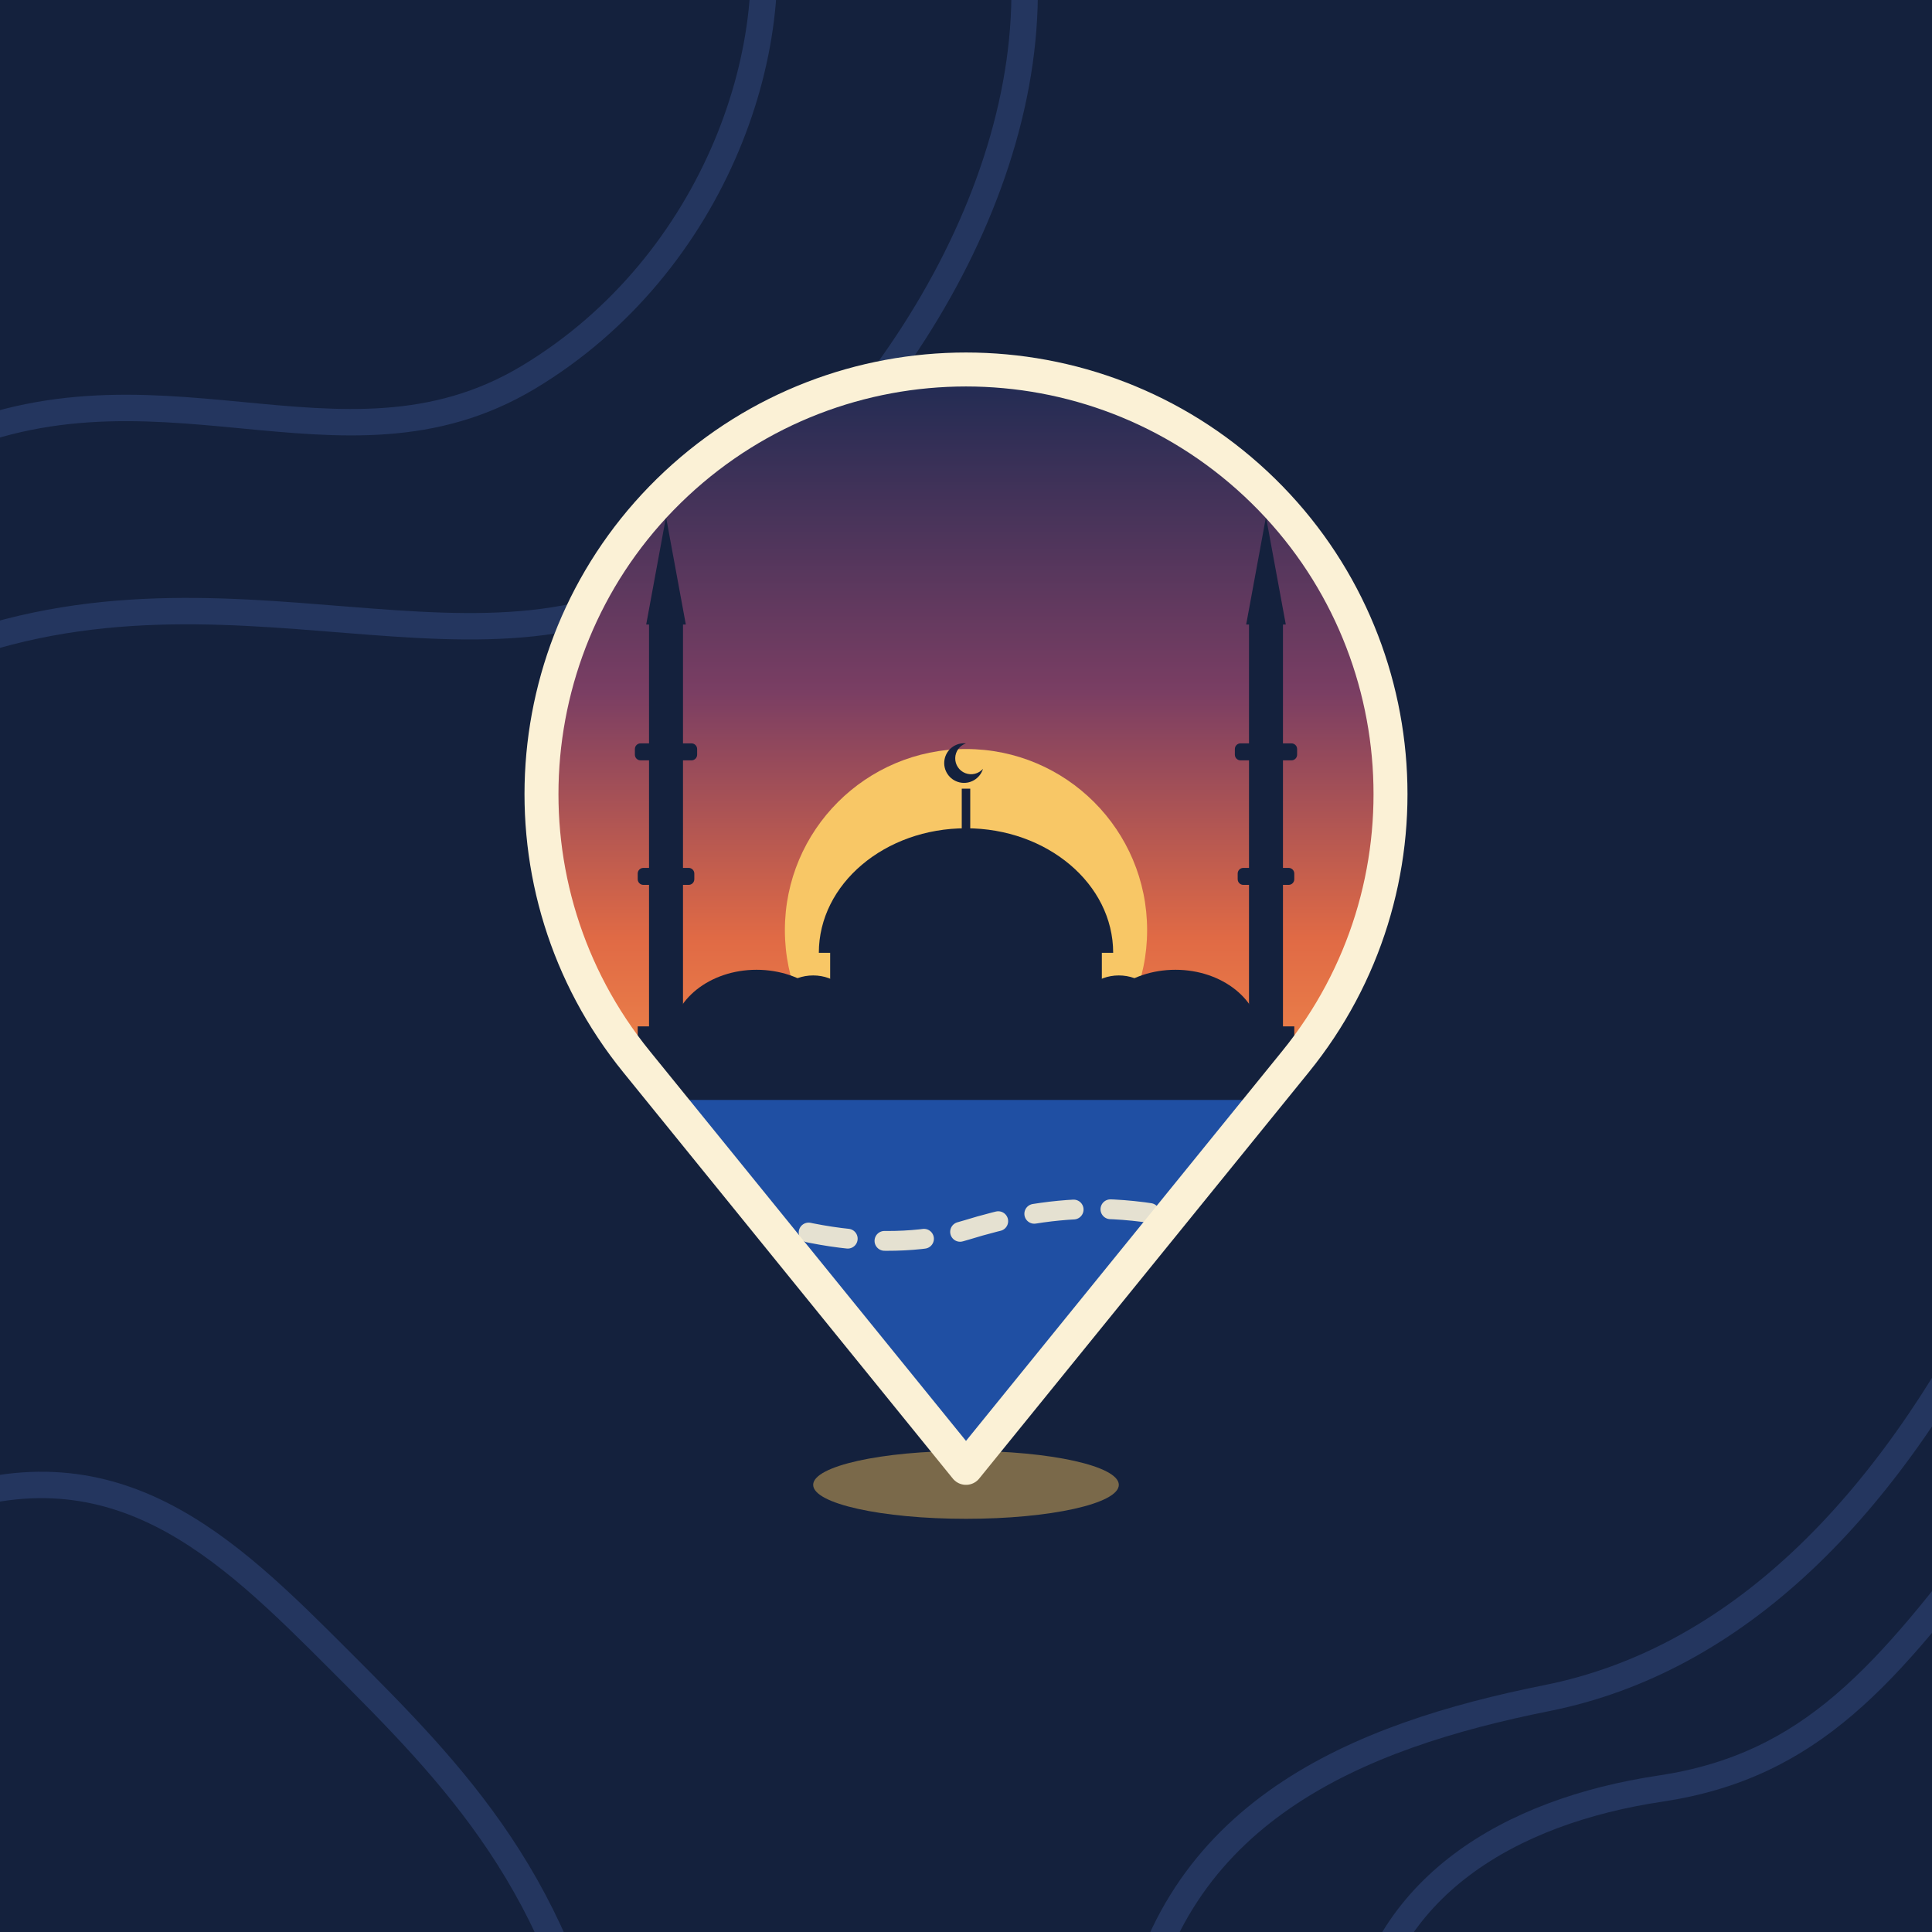
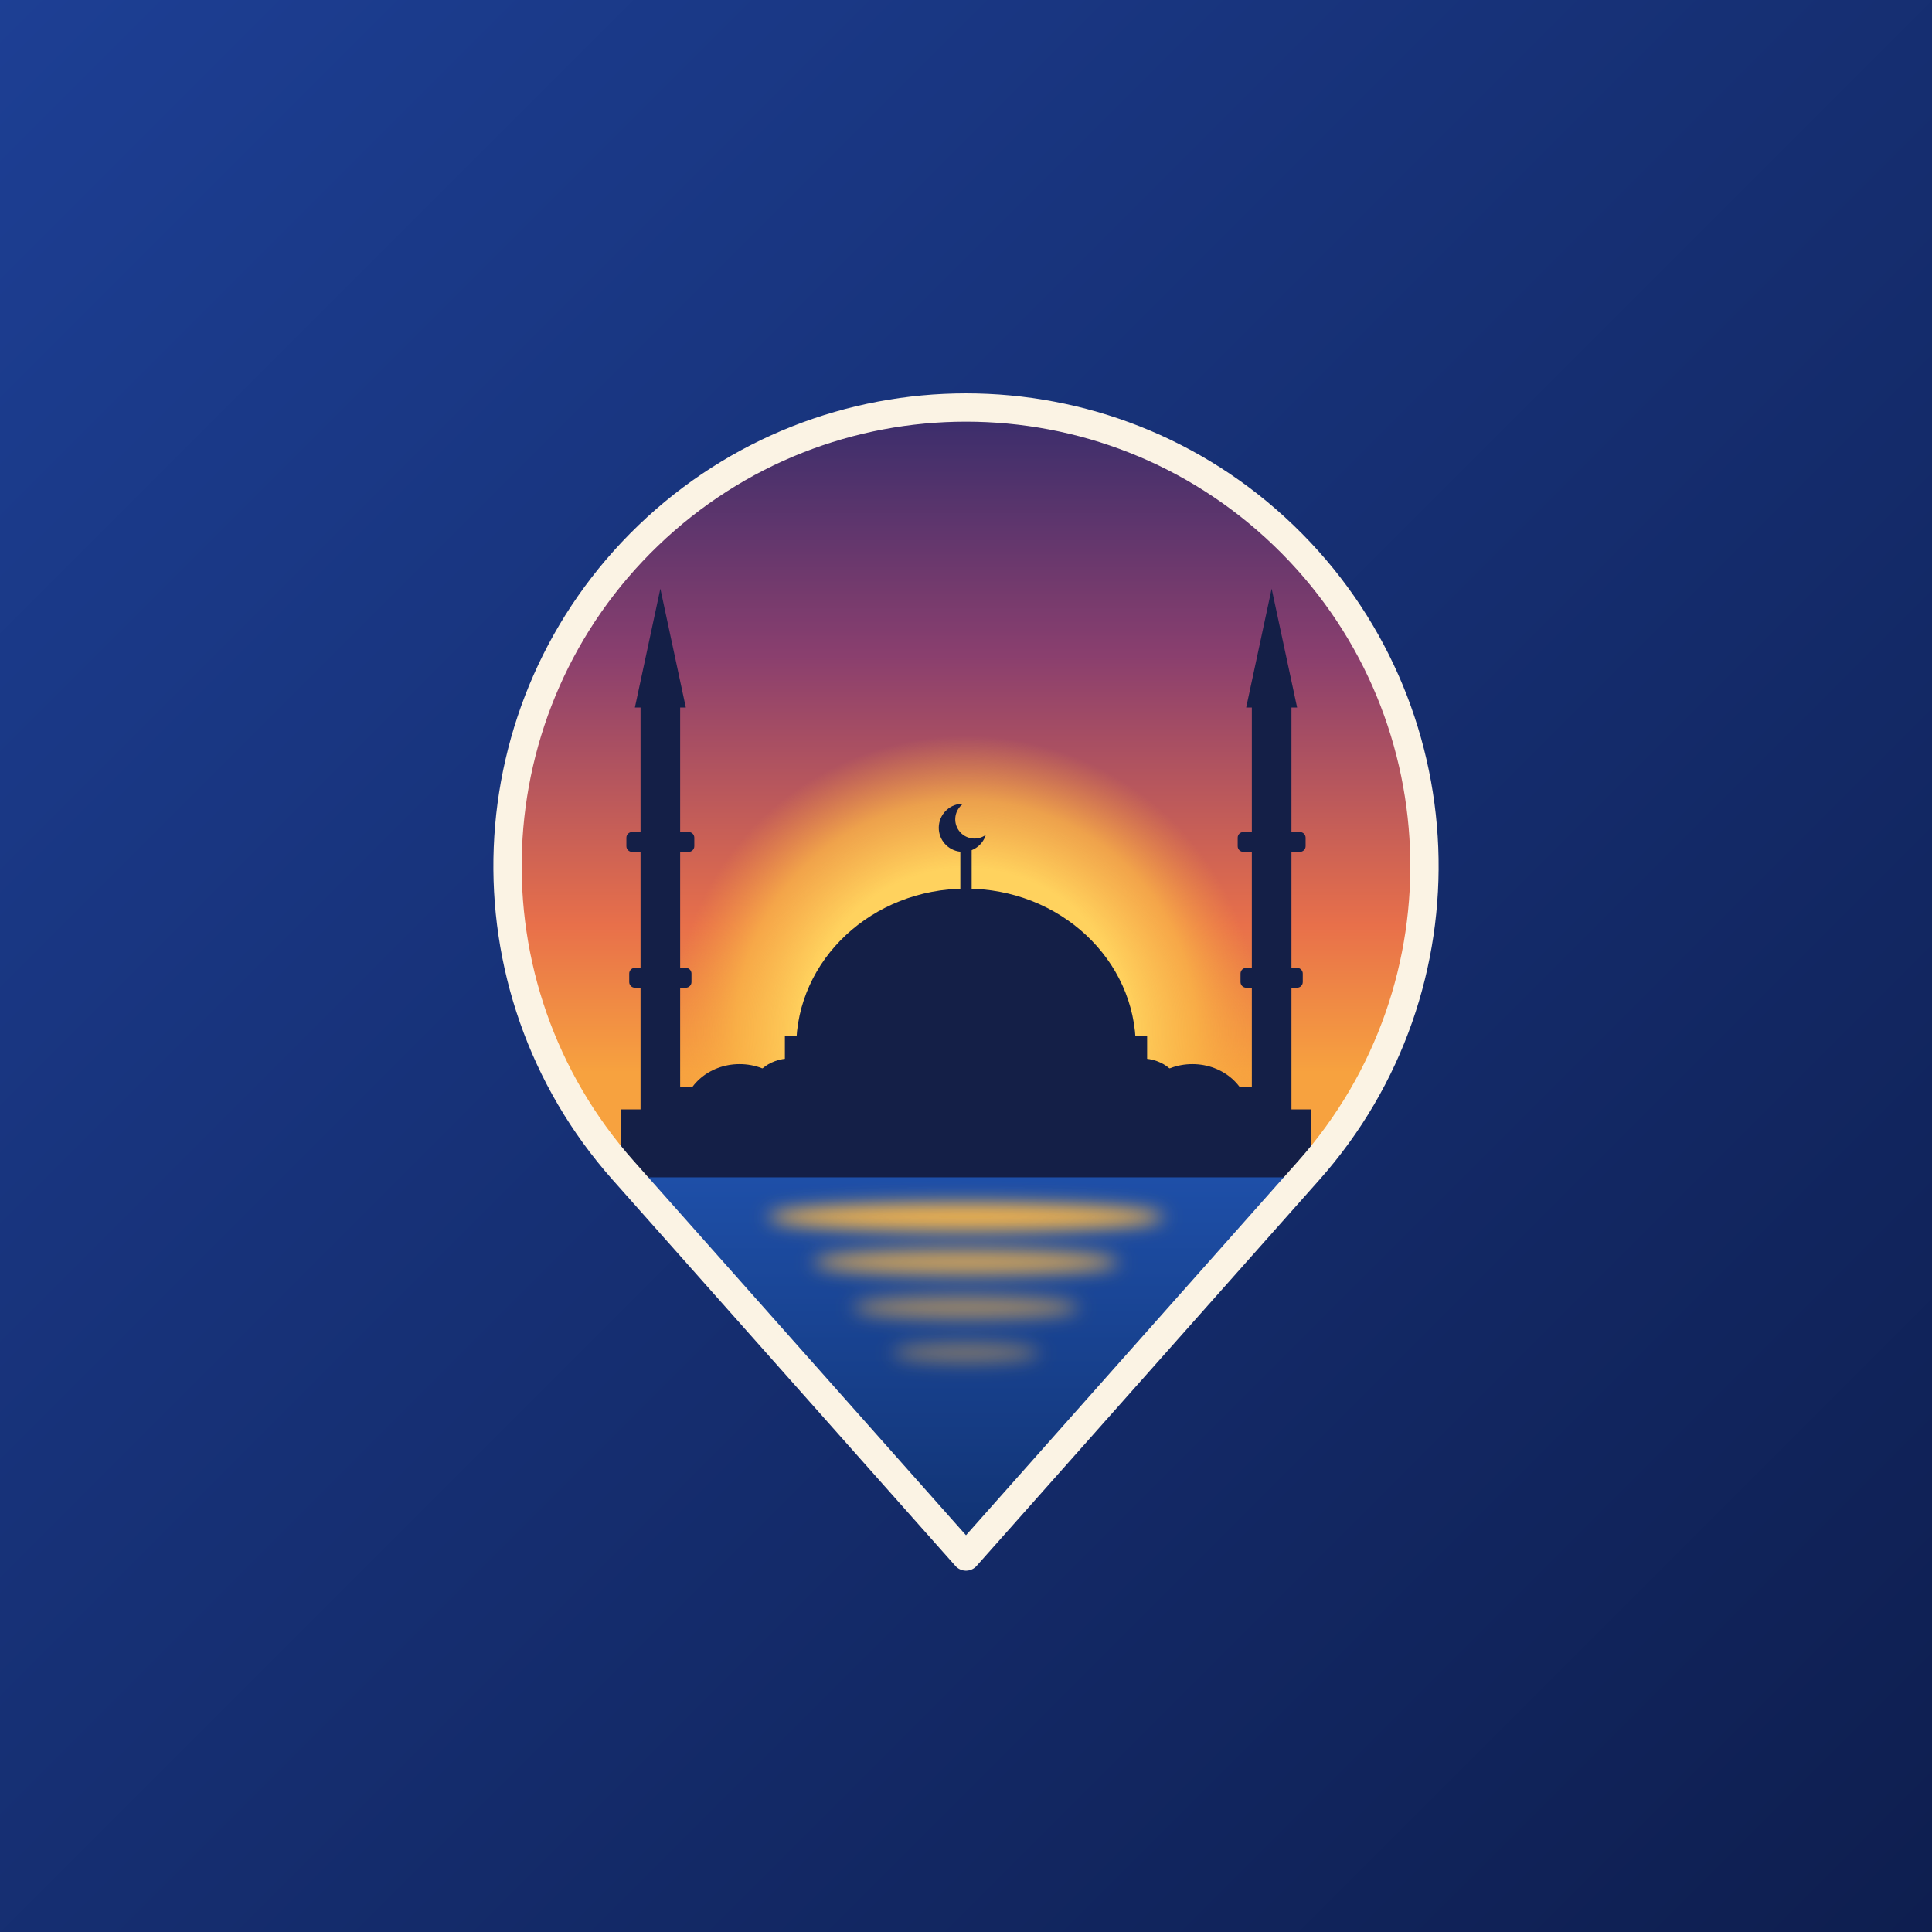
<svg xmlns="http://www.w3.org/2000/svg" viewBox="0 0 512 512">
-   <rect width="512" height="512" fill="#14213D" />
-   <g fill="none" stroke="#24365F" stroke-width="7" stroke-linecap="round">
-     <path d="M-20 120c60-30 110 10 160-20s70-90 60-130" />
-     <path d="M-20 175c80-34 150 14 205-26s95-110 85-170" />
-     <path d="M300 540c10-60 60-80 110-90s90-50 120-110" />
-     <path d="M360 540c6-40 40-60 80-66s60-30 90-70" />
-     <path d="M-20 400c50-20 80 10 110 40s60 60 70 120" />
-   </g>
-   <g transform="translate(64 50) scale(0.75)">
-     <defs>
-       <linearGradient id="duskm" x1="0" y1="0" x2="0" y2="1">
-         <stop offset="0" stop-color="#1B2A52" />
-         <stop offset=".45" stop-color="#7A3E63" />
-         <stop offset=".78" stop-color="#E06A45" />
-         <stop offset="1" stop-color="#F08A4B" />
-       </linearGradient>
-       <clipPath id="pinm">
-         <path d="M256 452L139.6 308.5A150 150 0 1 1 372.4 308.5Z" />
-       </clipPath>
-     </defs>
-     <ellipse cx="256" cy="458" rx="54" ry="12" fill="#F6C25B" opacity=".45" />
+   <defs>
+     <linearGradient id="bgm" x1="0" y1="0" x2="1" y2="1">
+       <stop offset="0" stop-color="#1D3F94" />
+       <stop offset="1" stop-color="#0E1E4F" />
+     </linearGradient>
+     <linearGradient id="skym" x1="0" y1="0" x2="0" y2="1">
+       <stop offset="0" stop-color="#2B2A6B" />
+       <stop offset=".35" stop-color="#8A3F6E" />
+       <stop offset=".68" stop-color="#E8704A" />
+       <stop offset=".86" stop-color="#F7A23F" />
+     </linearGradient>
+     <linearGradient id="seam" x1="0" y1="0" x2="0" y2="1">
+       <stop offset="0" stop-color="#1E4FA8" />
+       <stop offset="1" stop-color="#10306E" />
+     </linearGradient>
+     <radialGradient id="glowm">
+       <stop offset=".55" stop-color="#FFD25E" />
+       <stop offset=".78" stop-color="#FBB848" stop-opacity=".75" />
+       <stop offset="1" stop-color="#F7A23F" stop-opacity="0" />
+     </radialGradient>
+     <filter id="softm" x="-20%" y="-200%" width="140%" height="500%">
+       <feGaussianBlur stdDeviation="3.2" />
+     </filter>
+     <clipPath id="pinm">
+       <path d="M256 470L134.9 333.6A162 162 0 1 1 377.1 333.6Z" />
+     </clipPath>
+   </defs>
+   <rect width="512" height="512" fill="url(#bgm)" />
+   <g transform="translate(64 60) scale(0.75)">
    <g clip-path="url(#pinm)">
-       <rect x="100" y="60" width="312" height="262" fill="url(#duskm)" />
-       <circle cx="256" cy="262" r="64" fill="#F8C766" />
-       <g fill="#14213D">
-         <path d="M204 270a52 44 0 0 1 104 0z" />
-         <rect x="254.5" y="212" width="3" height="16" />
-         <path d="M262 205a7 7 0 1 1-6-9 5.6 5.6 0 1 0 6 9z" />
-         <rect x="208" y="268" width="96" height="34" />
-         <path d="M152 300a30 24 0 0 1 60 0zM300 300a30 24 0 0 1 60 0z" />
-         <path d="M188 290a14 12 0 0 1 28 0zM296 290a14 12 0 0 1 28 0z" />
-         <rect x="140" y="296" width="232" height="30" />
-         <path d="M150 116l7 38h-14z" />
-         <rect x="144" y="152" width="12" height="174" />
-         <rect x="139" y="196" width="22" height="6" rx="2" />
-         <rect x="140" y="240" width="20" height="6" rx="2" />
-         <path d="M362 116l7 38h-14z" />
-         <rect x="356" y="152" width="12" height="174" />
-         <rect x="351" y="196" width="22" height="6" rx="2" />
-         <rect x="352" y="240" width="20" height="6" rx="2" />
+       <rect x="60" y="50" width="392" height="290" fill="url(#skym)" />
+       <circle cx="256" cy="284" r="104" fill="url(#glowm)" />
+       <g fill="#141F47">
+         <path d="M196 290a60 56 0 0 1 120 0z" />
+         <rect x="254" y="218" width="4" height="20" rx="2" />
+         <circle cx="256" cy="239" r="5" />
+         <path d="M263 215a8.5 8.5 0 1 1-8-11 6.6 6.6 0 1 0 8 11z" />
+         <rect x="192" y="286" width="128" height="20" />
+         <path d="M156 314a20 18 0 0 1 40 0zM316 314a20 18 0 0 1 40 0z" />
+         <path d="M180 306a14 12 0 0 1 28 0zM304 306a14 12 0 0 1 28 0z" />
+         <rect x="134" y="312" width="244" height="26" />
+         <rect x="150" y="304" width="212" height="10" />
+         <path d="M148 128l9 42h-18z" />
+         <rect x="141" y="168" width="14" height="170" />
+         <rect x="136" y="214" width="24" height="7" rx="2" />
+         <rect x="137" y="262" width="22" height="7" rx="2" />
+         <path d="M364 128l9 42h-18z" />
+         <rect x="357" y="168" width="14" height="170" />
+         <rect x="352" y="214" width="24" height="7" rx="2" />
+         <rect x="353" y="262" width="22" height="7" rx="2" />
      </g>
-       <rect x="100" y="322" width="312" height="140" fill="#1F4FA3" />
-       <path d="M150 350c40 22 80 26 106 18s60-14 106 6" fill="none" stroke="#FBF1D6" stroke-width="7" stroke-linecap="round" stroke-dasharray="14 13" opacity=".9" />
+       <rect x="60" y="336" width="392" height="140" fill="url(#seam)" />
+       <g fill="#FBB848" filter="url(#softm)">
+         <ellipse cx="256" cy="350" rx="70" ry="5" opacity=".95" />
+         <ellipse cx="256" cy="366" rx="54" ry="4.5" opacity=".8" />
+         <ellipse cx="256" cy="382" rx="40" ry="4" opacity=".6" />
+         <ellipse cx="256" cy="398" rx="26" ry="3.5" opacity=".45" />
+       </g>
    </g>
-     <path d="M256 452L139.6 308.5A150 150 0 1 1 372.4 308.5Z" fill="none" stroke="#FBF1D6" stroke-width="12" stroke-linejoin="round" />
+     <path d="M256 470L134.9 333.6A162 162 0 1 1 377.1 333.6Z" fill="none" stroke="#FBF3E4" stroke-width="10" stroke-linejoin="round" />
  </g>
</svg>
